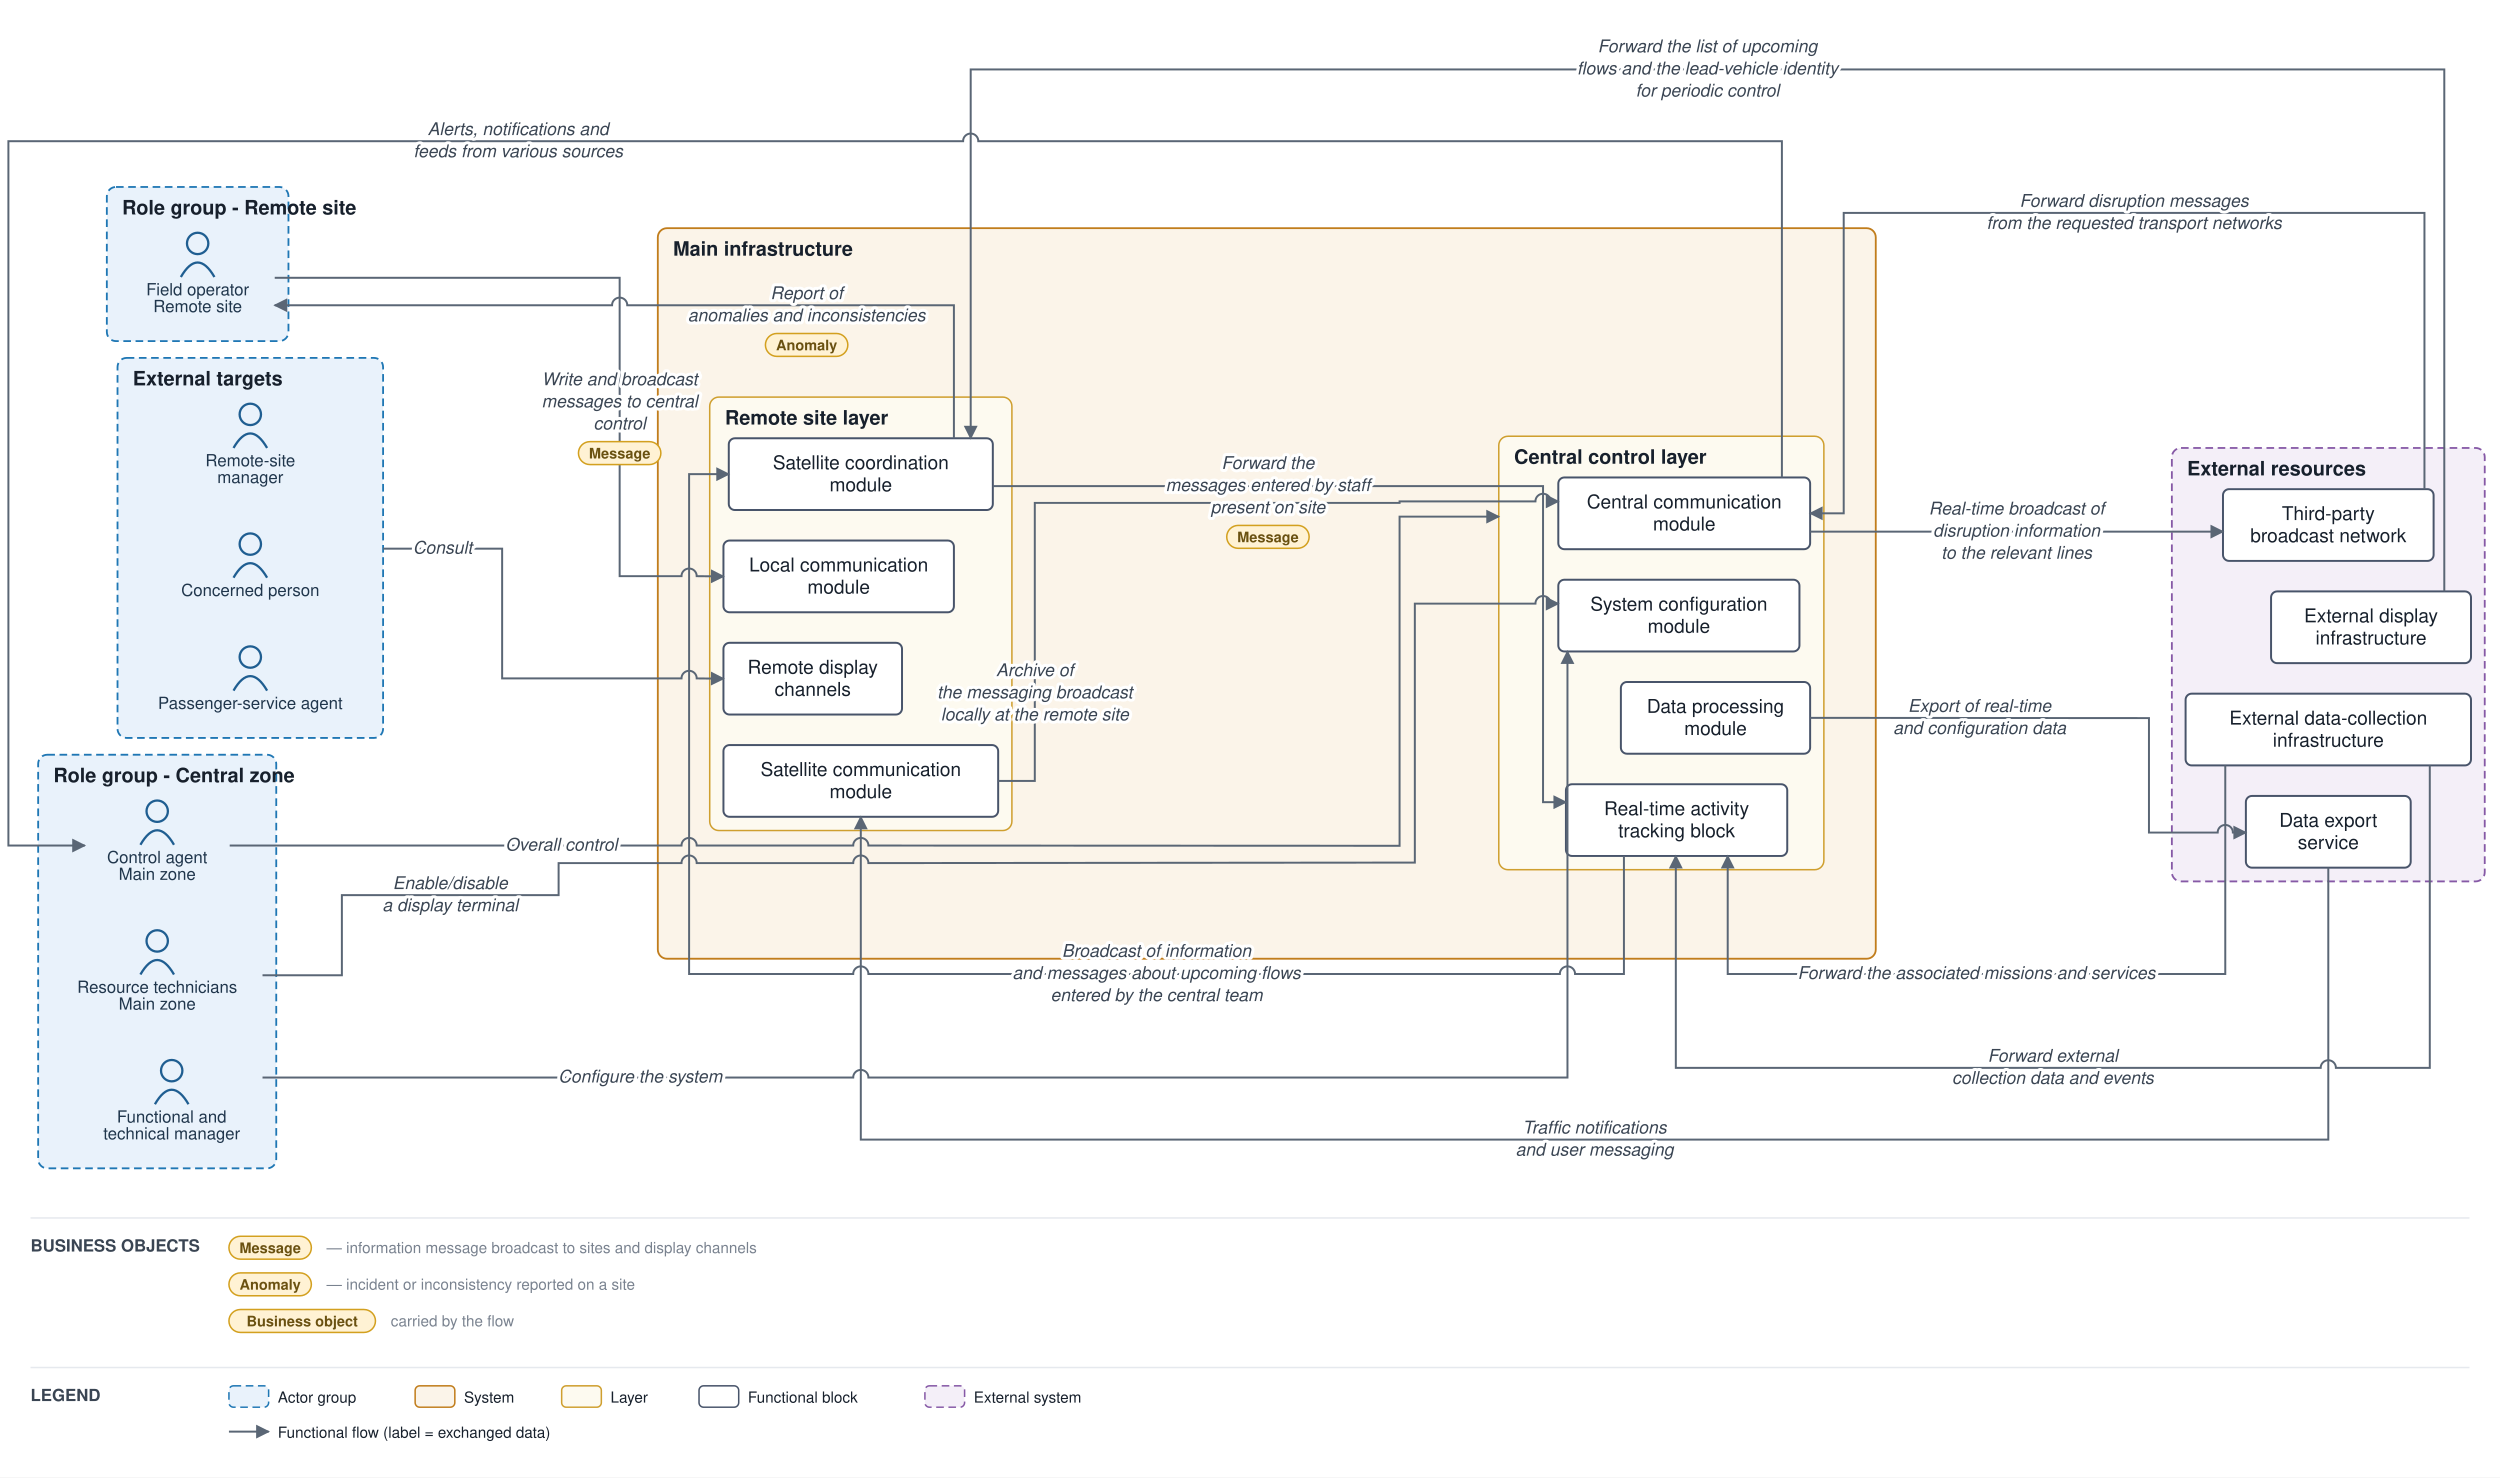
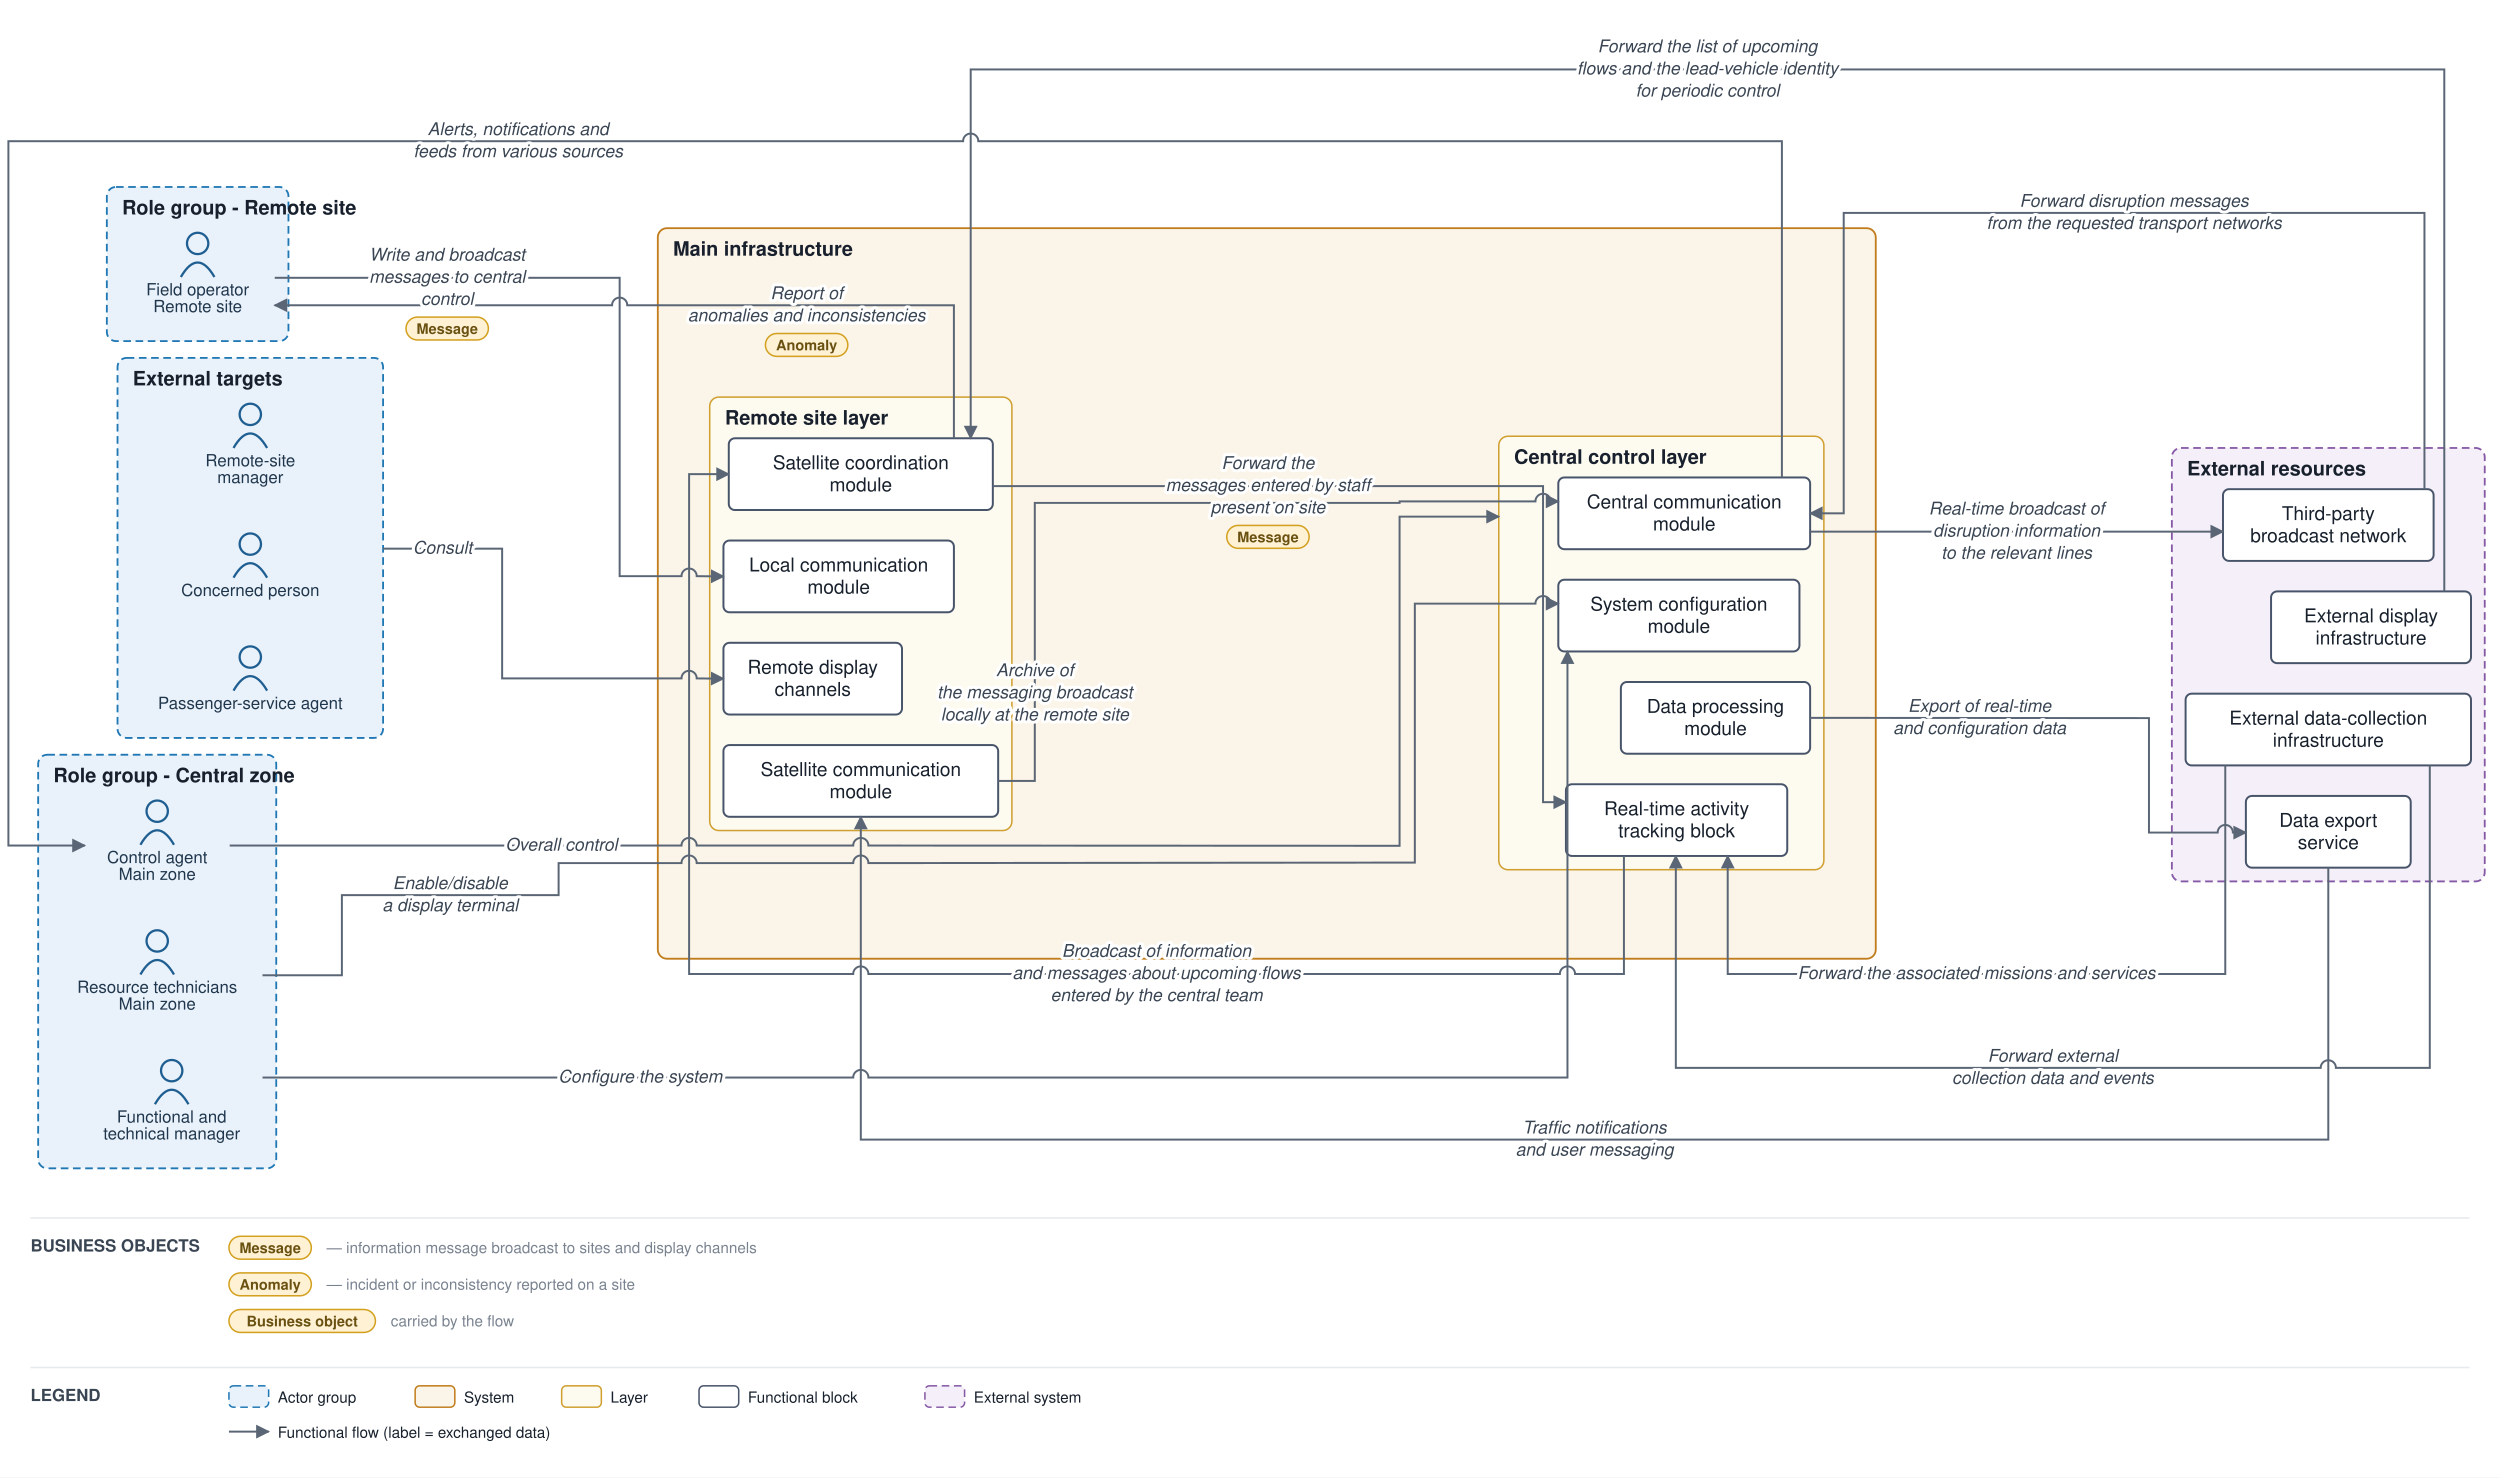
<svg xmlns="http://www.w3.org/2000/svg" viewBox="0 0 1638 968" font-family="Helvetica,Arial,sans-serif">
  <defs>
    <marker id="arr" viewBox="0 0 10 10" refX="9" refY="5" markerWidth="7" markerHeight="7" orient="auto-start-reverse">
      <path d="M0,0 L10,5 L0,10 z" fill="#5a6675" />
    </marker>
  </defs>
  <rect width="1638" height="968" fill="#ffffff" />
  <rect x="25" y="494.5" width="156" height="271" rx="6" fill="#e9f2fb" stroke="#1f77b4" stroke-width="1.2" stroke-dasharray="5 3" />
  <text x="35" y="512.5" font-size="13" font-weight="bold" fill="#17202c">Role group - Central zone</text>
  <rect x="70" y="122.5" width="119" height="101" rx="6" fill="#e9f2fb" stroke="#1f77b4" stroke-width="1.2" stroke-dasharray="5 3" />
  <text x="80" y="140.5" font-size="13" font-weight="bold" fill="#17202c">Role group - Remote site</text>
  <rect x="77" y="234.5" width="174" height="249" rx="6" fill="#e9f2fb" stroke="#1f77b4" stroke-width="1.2" stroke-dasharray="5 3" />
  <text x="87" y="252.5" font-size="13" font-weight="bold" fill="#17202c">External targets</text>
  <rect x="431" y="149.5" width="798" height="478.667" rx="6" fill="#fbf4e9" stroke="#c17d1c" stroke-width="1.2" />
  <text x="441" y="167.5" font-size="13" font-weight="bold" fill="#17202c">Main infrastructure</text>
  <rect x="982" y="285.833" width="213" height="284" rx="6" fill="#fdfaf0" stroke="#cf9f2f" stroke-width="1" />
  <text x="992" y="303.833" font-size="13" font-weight="bold" fill="#17202c">Central control layer</text>
  <rect x="465" y="260.167" width="198" height="284" rx="6" fill="#fdfaf0" stroke="#cf9f2f" stroke-width="1" />
  <text x="475" y="278.167" font-size="13" font-weight="bold" fill="#17202c">Remote site layer</text>
  <rect x="1423" y="293.5" width="205" height="284" rx="6" fill="#f4eff8" stroke="#8659a6" stroke-width="1.2" stroke-dasharray="5 3" />
  <text x="1433" y="311.5" font-size="13" font-weight="bold" fill="#17202c">External resources</text>
  <circle cx="103" cy="531.5" r="7" fill="none" stroke="#1f5e91" stroke-width="1.5" />
  <path d="M 92 553.5 q 11 -19 22 0" fill="none" stroke="#1f5e91" stroke-width="1.5" />
  <text x="103" y="565.5" font-size="11" text-anchor="middle" fill="#20364c">Control agent</text>
  <text x="103" y="576.5" font-size="11" text-anchor="middle" fill="#20364c">Main zone</text>
  <circle cx="112.5" cy="701.5" r="7" fill="none" stroke="#1f5e91" stroke-width="1.5" />
  <path d="M 101.5 723.5 q 11 -19 22 0" fill="none" stroke="#1f5e91" stroke-width="1.5" />
  <text x="112.5" y="735.5" font-size="11" text-anchor="middle" fill="#20364c">Functional and</text>
  <text x="112.5" y="746.5" font-size="11" text-anchor="middle" fill="#20364c">technical manager</text>
  <circle cx="103" cy="616.5" r="7" fill="none" stroke="#1f5e91" stroke-width="1.5" />
  <path d="M 92 638.5 q 11 -19 22 0" fill="none" stroke="#1f5e91" stroke-width="1.5" />
  <text x="103" y="650.5" font-size="11" text-anchor="middle" fill="#20364c">Resource technicians</text>
  <text x="103" y="661.5" font-size="11" text-anchor="middle" fill="#20364c">Main zone</text>
  <circle cx="129.5" cy="159.5" r="7" fill="none" stroke="#1f5e91" stroke-width="1.5" />
  <path d="M 118.5 181.5 q 11 -19 22 0" fill="none" stroke="#1f5e91" stroke-width="1.5" />
  <text x="129.5" y="193.5" font-size="11" text-anchor="middle" fill="#20364c">Field operator</text>
  <text x="129.5" y="204.5" font-size="11" text-anchor="middle" fill="#20364c">Remote site</text>
  <circle cx="164" cy="356.5" r="7" fill="none" stroke="#1f5e91" stroke-width="1.5" />
  <path d="M 153 378.5 q 11 -19 22 0" fill="none" stroke="#1f5e91" stroke-width="1.5" />
  <text x="164" y="390.5" font-size="11" text-anchor="middle" fill="#20364c">Concerned person</text>
  <circle cx="164" cy="430.5" r="7" fill="none" stroke="#1f5e91" stroke-width="1.5" />
  <path d="M 153 452.5 q 11 -19 22 0" fill="none" stroke="#1f5e91" stroke-width="1.5" />
  <text x="164" y="464.5" font-size="11" text-anchor="middle" fill="#20364c">Passenger-service agent</text>
  <circle cx="164" cy="271.5" r="7" fill="none" stroke="#1f5e91" stroke-width="1.5" />
  <path d="M 153 293.5 q 11 -19 22 0" fill="none" stroke="#1f5e91" stroke-width="1.5" />
  <text x="164" y="305.5" font-size="11" text-anchor="middle" fill="#20364c">Remote-site</text>
  <text x="164" y="316.5" font-size="11" text-anchor="middle" fill="#20364c">manager</text>
  <rect x="1021" y="312.833" width="165" height="47" rx="4" fill="#ffffff" stroke="#48546a" stroke-width="1.3" />
  <text x="1103.5" y="333.083" font-size="12.5" text-anchor="middle" fill="#17202c">Central communication</text>
  <text x="1103.5" y="347.583" font-size="12.5" text-anchor="middle" fill="#17202c">module</text>
  <rect x="1062" y="446.833" width="124" height="47" rx="4" fill="#ffffff" stroke="#48546a" stroke-width="1.3" />
  <text x="1124" y="467.083" font-size="12.5" text-anchor="middle" fill="#17202c">Data processing</text>
  <text x="1124" y="481.583" font-size="12.5" text-anchor="middle" fill="#17202c">module</text>
  <rect x="1021" y="379.833" width="158" height="47" rx="4" fill="#ffffff" stroke="#48546a" stroke-width="1.3" />
  <text x="1100" y="400.083" font-size="12.5" text-anchor="middle" fill="#17202c">System configuration</text>
  <text x="1100" y="414.583" font-size="12.5" text-anchor="middle" fill="#17202c">module</text>
  <rect x="1026" y="513.833" width="145" height="47" rx="4" fill="#ffffff" stroke="#48546a" stroke-width="1.3" />
  <text x="1098.5" y="534.083" font-size="12.5" text-anchor="middle" fill="#17202c">Real-time activity</text>
  <text x="1098.5" y="548.583" font-size="12.5" text-anchor="middle" fill="#17202c">tracking block</text>
  <rect x="477.5" y="287.167" width="173" height="47" rx="4" fill="#ffffff" stroke="#48546a" stroke-width="1.3" />
  <text x="564" y="307.417" font-size="12.5" text-anchor="middle" fill="#17202c">Satellite coordination</text>
  <text x="564" y="321.917" font-size="12.5" text-anchor="middle" fill="#17202c">module</text>
  <rect x="474" y="354.167" width="151" height="47" rx="4" fill="#ffffff" stroke="#48546a" stroke-width="1.3" />
  <text x="549.5" y="374.417" font-size="12.5" text-anchor="middle" fill="#17202c">Local communication</text>
  <text x="549.5" y="388.917" font-size="12.5" text-anchor="middle" fill="#17202c">module</text>
  <rect x="474" y="488.167" width="180" height="47" rx="4" fill="#ffffff" stroke="#48546a" stroke-width="1.3" />
  <text x="564" y="508.417" font-size="12.5" text-anchor="middle" fill="#17202c">Satellite communication</text>
  <text x="564" y="522.917" font-size="12.5" text-anchor="middle" fill="#17202c">module</text>
  <rect x="474" y="421.167" width="117" height="47" rx="4" fill="#ffffff" stroke="#48546a" stroke-width="1.3" />
  <text x="532.5" y="441.417" font-size="12.5" text-anchor="middle" fill="#17202c">Remote display</text>
  <text x="532.5" y="455.917" font-size="12.5" text-anchor="middle" fill="#17202c">channels</text>
  <rect x="1488" y="387.5" width="131" height="47" rx="4" fill="#ffffff" stroke="#48546a" stroke-width="1.3" />
  <text x="1553.5" y="407.75" font-size="12.5" text-anchor="middle" fill="#17202c">External display</text>
  <text x="1553.5" y="422.25" font-size="12.5" text-anchor="middle" fill="#17202c">infrastructure</text>
  <rect x="1456.5" y="320.5" width="138" height="47" rx="4" fill="#ffffff" stroke="#48546a" stroke-width="1.3" />
  <text x="1525.5" y="340.75" font-size="12.5" text-anchor="middle" fill="#17202c">Third-party</text>
  <text x="1525.5" y="355.25" font-size="12.5" text-anchor="middle" fill="#17202c">broadcast network</text>
  <rect x="1471.5" y="521.5" width="108" height="47" rx="4" fill="#ffffff" stroke="#48546a" stroke-width="1.3" />
  <text x="1525.5" y="541.75" font-size="12.5" text-anchor="middle" fill="#17202c">Data export</text>
  <text x="1525.5" y="556.25" font-size="12.5" text-anchor="middle" fill="#17202c">service</text>
  <rect x="1432" y="454.5" width="187" height="47" rx="4" fill="#ffffff" stroke="#48546a" stroke-width="1.3" />
  <text x="1525.5" y="474.75" font-size="12.5" text-anchor="middle" fill="#17202c">External data-collection</text>
  <text x="1525.5" y="489.25" font-size="12.5" text-anchor="middle" fill="#17202c">infrastructure</text>
  <path d="M 150.5 554 L 446.5 554 A 5 5 0 0 1 456.5 554 L 559 554 A 5 5 0 0 1 569 554 L 917 554.167 L 917 338.5 L 982 338.5" fill="none" stroke="#5a6675" stroke-width="1.3" marker-end="url(#arr)" />
  <path d="M 172 706 L 559 706 A 5 5 0 0 1 569 706 L 1027 706 L 1027 426.833" fill="none" stroke="#5a6675" stroke-width="1.3" marker-end="url(#arr)" />
  <path d="M 1167.5 312.833 L 1167.5 92.5 L 641 92.5 A 5 5 0 0 0 631 92.5 L 5.5 92.5 L 5.5 554 L 55.5 554" fill="none" stroke="#5a6675" stroke-width="1.3" marker-end="url(#arr)" />
  <path d="M 172 639 L 224 639 L 224 586.5 L 366 586.5 L 366 565.5 L 446.5 565.5 A 5 5 0 0 1 456.5 565.5 L 559 565.5 A 5 5 0 0 1 569 565.5 L 927 565.167 L 927 395.5 L 1006 395.5 A 5 5 0 0 1 1016 395.5 L 1021 395.5" fill="none" stroke="#5a6675" stroke-width="1.3" marker-end="url(#arr)" />
  <path d="M 625 287.167 L 625 200 L 411 200 A 5 5 0 0 0 401 200 L 180 200" fill="none" stroke="#5a6675" stroke-width="1.3" marker-end="url(#arr)" />
  <path d="M 180 182 L 406 182 L 406 377.5 L 446.5 377.5 A 5 5 0 0 1 456.5 377.5 L 474 377.667" fill="none" stroke="#5a6675" stroke-width="1.3" marker-end="url(#arr)" />
  <path d="M 251 359.5 L 329 359.5 L 329 444.5 L 446.5 444.5 A 5 5 0 0 1 456.5 444.5 L 474 444.667" fill="none" stroke="#5a6675" stroke-width="1.3" marker-end="url(#arr)" />
  <path d="M 1186 348.333 L 1456.5 348.333" fill="none" stroke="#5a6675" stroke-width="1.3" marker-end="url(#arr)" />
  <path d="M 1186 470.333 L 1408 470.5 L 1408 545.5 L 1453 545.5 A 5 5 0 0 1 1463 545.5 L 1471.5 545.5" fill="none" stroke="#5a6675" stroke-width="1.3" marker-end="url(#arr)" />
  <path d="M 1064 560.833 L 1064 638.167 L 1032 638.167 A 5 5 0 0 0 1022 638.167 L 569 638.167 A 5 5 0 0 0 559 638.167 L 451.5 638.167 L 451.5 310.667 L 477.5 310.667" fill="none" stroke="#5a6675" stroke-width="1.3" marker-end="url(#arr)" />
  <path d="M 650.5 318.5 L 1011 318.5 L 1011 525.583 L 1026 525.583" fill="none" stroke="#5a6675" stroke-width="1.3" marker-end="url(#arr)" />
  <path d="M 654 511.667 L 678 511.667 L 678 329.5 L 917 329.5 L 917 328.5 L 1006 328.5 A 5 5 0 0 1 1016 328.5 L 1021 328.5" fill="none" stroke="#5a6675" stroke-width="1.3" marker-end="url(#arr)" />
  <path d="M 1592 501.5 L 1592 699.667 L 1530.5 699.667 A 5 5 0 0 0 1520.5 699.667 L 1098 699.667 L 1098 560.833" fill="none" stroke="#5a6675" stroke-width="1.3" marker-end="url(#arr)" />
  <path d="M 1588.5 320.5 L 1588.5 139.5 L 1208 139.5 L 1208 336.333 L 1186 336.333" fill="none" stroke="#5a6675" stroke-width="1.3" marker-end="url(#arr)" />
  <path d="M 1601.5 387.5 L 1601.5 45.5 L 636 45.5 L 636 287.167" fill="none" stroke="#5a6675" stroke-width="1.3" marker-end="url(#arr)" />
  <path d="M 1525.5 568.5 L 1525.5 746.667 L 564 746.667 L 564 535.167" fill="none" stroke="#5a6675" stroke-width="1.3" marker-end="url(#arr)" />
  <path d="M 1458 501.5 L 1458 638.167 L 1132 638.167 L 1132 560.833" fill="none" stroke="#5a6675" stroke-width="1.3" marker-end="url(#arr)" />
  <text x="367.875" y="557.333" font-size="11.5" text-anchor="middle" fill="#3a4553" font-style="italic" stroke="#ffffff" stroke-width="4" paint-order="stroke" stroke-linejoin="round">Overall control</text>
  <text x="419.5" y="709.25" font-size="11.5" text-anchor="middle" fill="#3a4553" font-style="italic" stroke="#ffffff" stroke-width="4" paint-order="stroke" stroke-linejoin="round">Configure the system</text>
  <text x="339.5" y="88.5" font-size="11.5" text-anchor="middle" fill="#3a4553" font-style="italic" stroke="#ffffff" stroke-width="4" paint-order="stroke" stroke-linejoin="round">Alerts, notifications and</text>
  <text x="339.5" y="103" font-size="11.5" text-anchor="middle" fill="#3a4553" font-style="italic" stroke="#ffffff" stroke-width="4" paint-order="stroke" stroke-linejoin="round">feeds from various sources</text>
  <text x="295" y="582.5" font-size="11.5" text-anchor="middle" fill="#3a4553" font-style="italic" stroke="#ffffff" stroke-width="4" paint-order="stroke" stroke-linejoin="round">Enable/disable</text>
  <text x="295" y="597" font-size="11.5" text-anchor="middle" fill="#3a4553" font-style="italic" stroke="#ffffff" stroke-width="4" paint-order="stroke" stroke-linejoin="round">a display terminal</text>
  <text x="528.5" y="196" font-size="11.5" text-anchor="middle" fill="#3a4553" font-style="italic" stroke="#ffffff" stroke-width="4" paint-order="stroke" stroke-linejoin="round">Report of</text>
  <text x="528.5" y="210.5" font-size="11.5" text-anchor="middle" fill="#3a4553" font-style="italic" stroke="#ffffff" stroke-width="4" paint-order="stroke" stroke-linejoin="round">anomalies and inconsistencies</text>
  <rect x="501.5" y="218.5" width="54" height="15" rx="7.5" fill="#fff2d4" stroke="#d3a01f" stroke-width="1" />
  <text x="528.5" y="229.5" font-size="9.5" text-anchor="middle" fill="#6a5111" font-weight="bold">Anomaly</text>
-   <text x="406" y="252.375" font-size="11.5" text-anchor="middle" fill="#3a4553" font-style="italic" stroke="#ffffff" stroke-width="4" paint-order="stroke" stroke-linejoin="round">Write and broadcast</text>
-   <text x="406" y="266.875" font-size="11.5" text-anchor="middle" fill="#3a4553" font-style="italic" stroke="#ffffff" stroke-width="4" paint-order="stroke" stroke-linejoin="round">messages to central</text>
-   <text x="406" y="281.375" font-size="11.5" text-anchor="middle" fill="#3a4553" font-style="italic" stroke="#ffffff" stroke-width="4" paint-order="stroke" stroke-linejoin="round">control</text>
-   <rect x="379" y="289.375" width="54" height="15" rx="7.5" fill="#fff2d4" stroke="#d3a01f" stroke-width="1" />
-   <text x="406" y="300.375" font-size="9.5" text-anchor="middle" fill="#6a5111" font-weight="bold">Message</text>
+   <text x="293" y="170.75" font-size="11.5" text-anchor="middle" fill="#3a4553" font-style="italic" stroke="#ffffff" stroke-width="4" paint-order="stroke" stroke-linejoin="round">Write and broadcast</text>
+   <text x="293" y="185.25" font-size="11.5" text-anchor="middle" fill="#3a4553" font-style="italic" stroke="#ffffff" stroke-width="4" paint-order="stroke" stroke-linejoin="round">messages to central</text>
+   <text x="293" y="199.75" font-size="11.5" text-anchor="middle" fill="#3a4553" font-style="italic" stroke="#ffffff" stroke-width="4" paint-order="stroke" stroke-linejoin="round">control</text>
+   <rect x="266" y="207.75" width="54" height="15" rx="7.5" fill="#fff2d4" stroke="#d3a01f" stroke-width="1" />
+   <text x="293" y="218.75" font-size="9.5" text-anchor="middle" fill="#6a5111" font-weight="bold">Message</text>
  <text x="290" y="362.75" font-size="11.5" text-anchor="middle" fill="#3a4553" font-style="italic" stroke="#ffffff" stroke-width="4" paint-order="stroke" stroke-linejoin="round">Consult</text>
  <text x="1321.25" y="337.083" font-size="11.5" text-anchor="middle" fill="#3a4553" font-style="italic" stroke="#ffffff" stroke-width="4" paint-order="stroke" stroke-linejoin="round">Real-time broadcast of</text>
  <text x="1321.25" y="351.583" font-size="11.5" text-anchor="middle" fill="#3a4553" font-style="italic" stroke="#ffffff" stroke-width="4" paint-order="stroke" stroke-linejoin="round">disruption information</text>
  <text x="1321.25" y="366.083" font-size="11.5" text-anchor="middle" fill="#3a4553" font-style="italic" stroke="#ffffff" stroke-width="4" paint-order="stroke" stroke-linejoin="round">to the relevant lines</text>
  <text x="1297" y="466.417" font-size="11.5" text-anchor="middle" fill="#3a4553" font-style="italic" stroke="#ffffff" stroke-width="4" paint-order="stroke" stroke-linejoin="round">Export of real-time</text>
  <text x="1297" y="480.917" font-size="11.5" text-anchor="middle" fill="#3a4553" font-style="italic" stroke="#ffffff" stroke-width="4" paint-order="stroke" stroke-linejoin="round">and configuration data</text>
  <text x="757.75" y="626.917" font-size="11.5" text-anchor="middle" fill="#3a4553" font-style="italic" stroke="#ffffff" stroke-width="4" paint-order="stroke" stroke-linejoin="round">Broadcast of information</text>
  <text x="757.75" y="641.417" font-size="11.5" text-anchor="middle" fill="#3a4553" font-style="italic" stroke="#ffffff" stroke-width="4" paint-order="stroke" stroke-linejoin="round">and messages about upcoming flows</text>
  <text x="757.75" y="655.917" font-size="11.5" text-anchor="middle" fill="#3a4553" font-style="italic" stroke="#ffffff" stroke-width="4" paint-order="stroke" stroke-linejoin="round">entered by the central team</text>
  <text x="830.75" y="307.25" font-size="11.5" text-anchor="middle" fill="#3a4553" font-style="italic" stroke="#ffffff" stroke-width="4" paint-order="stroke" stroke-linejoin="round">Forward the</text>
  <text x="830.75" y="321.75" font-size="11.5" text-anchor="middle" fill="#3a4553" font-style="italic" stroke="#ffffff" stroke-width="4" paint-order="stroke" stroke-linejoin="round">messages entered by staff</text>
  <text x="830.75" y="336.25" font-size="11.5" text-anchor="middle" fill="#3a4553" font-style="italic" stroke="#ffffff" stroke-width="4" paint-order="stroke" stroke-linejoin="round">present on site</text>
  <rect x="803.75" y="344.25" width="54" height="15" rx="7.5" fill="#fff2d4" stroke="#d3a01f" stroke-width="1" />
  <text x="830.75" y="355.25" font-size="9.5" text-anchor="middle" fill="#6a5111" font-weight="bold">Message</text>
  <text x="678" y="443" font-size="11.5" text-anchor="middle" fill="#3a4553" font-style="italic" stroke="#ffffff" stroke-width="4" paint-order="stroke" stroke-linejoin="round">Archive of</text>
  <text x="678" y="457.5" font-size="11.5" text-anchor="middle" fill="#3a4553" font-style="italic" stroke="#ffffff" stroke-width="4" paint-order="stroke" stroke-linejoin="round">the messaging broadcast</text>
  <text x="678" y="472" font-size="11.5" text-anchor="middle" fill="#3a4553" font-style="italic" stroke="#ffffff" stroke-width="4" paint-order="stroke" stroke-linejoin="round">locally at the remote site</text>
  <text x="1345" y="695.667" font-size="11.5" text-anchor="middle" fill="#3a4553" font-style="italic" stroke="#ffffff" stroke-width="4" paint-order="stroke" stroke-linejoin="round">Forward external</text>
  <text x="1345" y="710.167" font-size="11.5" text-anchor="middle" fill="#3a4553" font-style="italic" stroke="#ffffff" stroke-width="4" paint-order="stroke" stroke-linejoin="round">collection data and events</text>
  <text x="1398.25" y="135.5" font-size="11.5" text-anchor="middle" fill="#3a4553" font-style="italic" stroke="#ffffff" stroke-width="4" paint-order="stroke" stroke-linejoin="round">Forward disruption messages</text>
  <text x="1398.25" y="150" font-size="11.5" text-anchor="middle" fill="#3a4553" font-style="italic" stroke="#ffffff" stroke-width="4" paint-order="stroke" stroke-linejoin="round">from the requested transport networks</text>
  <text x="1118.75" y="34.25" font-size="11.5" text-anchor="middle" fill="#3a4553" font-style="italic" stroke="#ffffff" stroke-width="4" paint-order="stroke" stroke-linejoin="round">Forward the list of upcoming</text>
  <text x="1118.75" y="48.75" font-size="11.5" text-anchor="middle" fill="#3a4553" font-style="italic" stroke="#ffffff" stroke-width="4" paint-order="stroke" stroke-linejoin="round">flows and the lead-vehicle identity</text>
  <text x="1118.75" y="63.25" font-size="11.5" text-anchor="middle" fill="#3a4553" font-style="italic" stroke="#ffffff" stroke-width="4" paint-order="stroke" stroke-linejoin="round">for periodic control</text>
  <text x="1044.75" y="742.667" font-size="11.5" text-anchor="middle" fill="#3a4553" font-style="italic" stroke="#ffffff" stroke-width="4" paint-order="stroke" stroke-linejoin="round">Traffic notifications</text>
  <text x="1044.75" y="757.167" font-size="11.5" text-anchor="middle" fill="#3a4553" font-style="italic" stroke="#ffffff" stroke-width="4" paint-order="stroke" stroke-linejoin="round">and user messaging</text>
  <text x="1295" y="641.417" font-size="11.5" text-anchor="middle" fill="#3a4553" font-style="italic" stroke="#ffffff" stroke-width="4" paint-order="stroke" stroke-linejoin="round">Forward the associated missions and services</text>
  <line x1="20" y1="798" x2="1618" y2="798" stroke="#e6e9ee" stroke-width="1" />
  <text x="20" y="820" font-size="11" font-weight="bold" fill="#3a4553">BUSINESS OBJECTS</text>
  <rect x="150" y="810" width="54" height="15" rx="7.5" fill="#fff2d4" stroke="#d3a01f" />
  <text x="177" y="821" font-size="9.5" text-anchor="middle" fill="#6a5111" font-weight="bold">Message</text>
  <text x="214" y="821" font-size="10" fill="#79828f">— information message broadcast to sites and display channels</text>
  <rect x="150" y="834" width="54" height="15" rx="7.5" fill="#fff2d4" stroke="#d3a01f" />
  <text x="177" y="845" font-size="9.5" text-anchor="middle" fill="#6a5111" font-weight="bold">Anomaly</text>
  <text x="214" y="845" font-size="10" fill="#79828f">— incident or inconsistency reported on a site</text>
  <rect x="150" y="858" width="96" height="15" rx="7.5" fill="#fff2d4" stroke="#d3a01f" />
  <text x="198" y="869" font-size="9.5" text-anchor="middle" fill="#6a5111" font-weight="bold">Business object</text>
  <text x="256" y="869" font-size="10" fill="#79828f">carried by the flow</text>
  <line x1="20" y1="896" x2="1618" y2="896" stroke="#e6e9ee" stroke-width="1" />
  <text x="20" y="918" font-size="11" font-weight="bold" fill="#3a4553">LEGEND</text>
  <rect x="150" y="908" width="26" height="14" rx="3" fill="#e9f2fb" stroke="#1f77b4" stroke-dasharray="5 3" />
  <text x="182" y="919" font-size="10" fill="#17202c">Actor group</text>
  <rect x="272" y="908" width="26" height="14" rx="3" fill="#fbf4e9" stroke="#c17d1c" />
  <text x="304" y="919" font-size="10" fill="#17202c">System</text>
  <rect x="368" y="908" width="26" height="14" rx="3" fill="#fdfaf0" stroke="#cf9f2f" />
  <text x="400" y="919" font-size="10" fill="#17202c">Layer</text>
  <rect x="458" y="908" width="26" height="14" rx="3" fill="#ffffff" stroke="#48546a" />
  <text x="490" y="919" font-size="10" fill="#17202c">Functional block</text>
  <rect x="606" y="908" width="26" height="14" rx="3" fill="#f4eff8" stroke="#8659a6" stroke-dasharray="5 3" />
  <text x="638" y="919" font-size="10" fill="#17202c">External system</text>
  <line x1="150" y1="938" x2="176" y2="938" stroke="#5a6675" stroke-width="1.3" marker-end="url(#arr)" />
  <text x="182" y="942" font-size="10" fill="#17202c">Functional flow (label = exchanged data)</text>
</svg>
